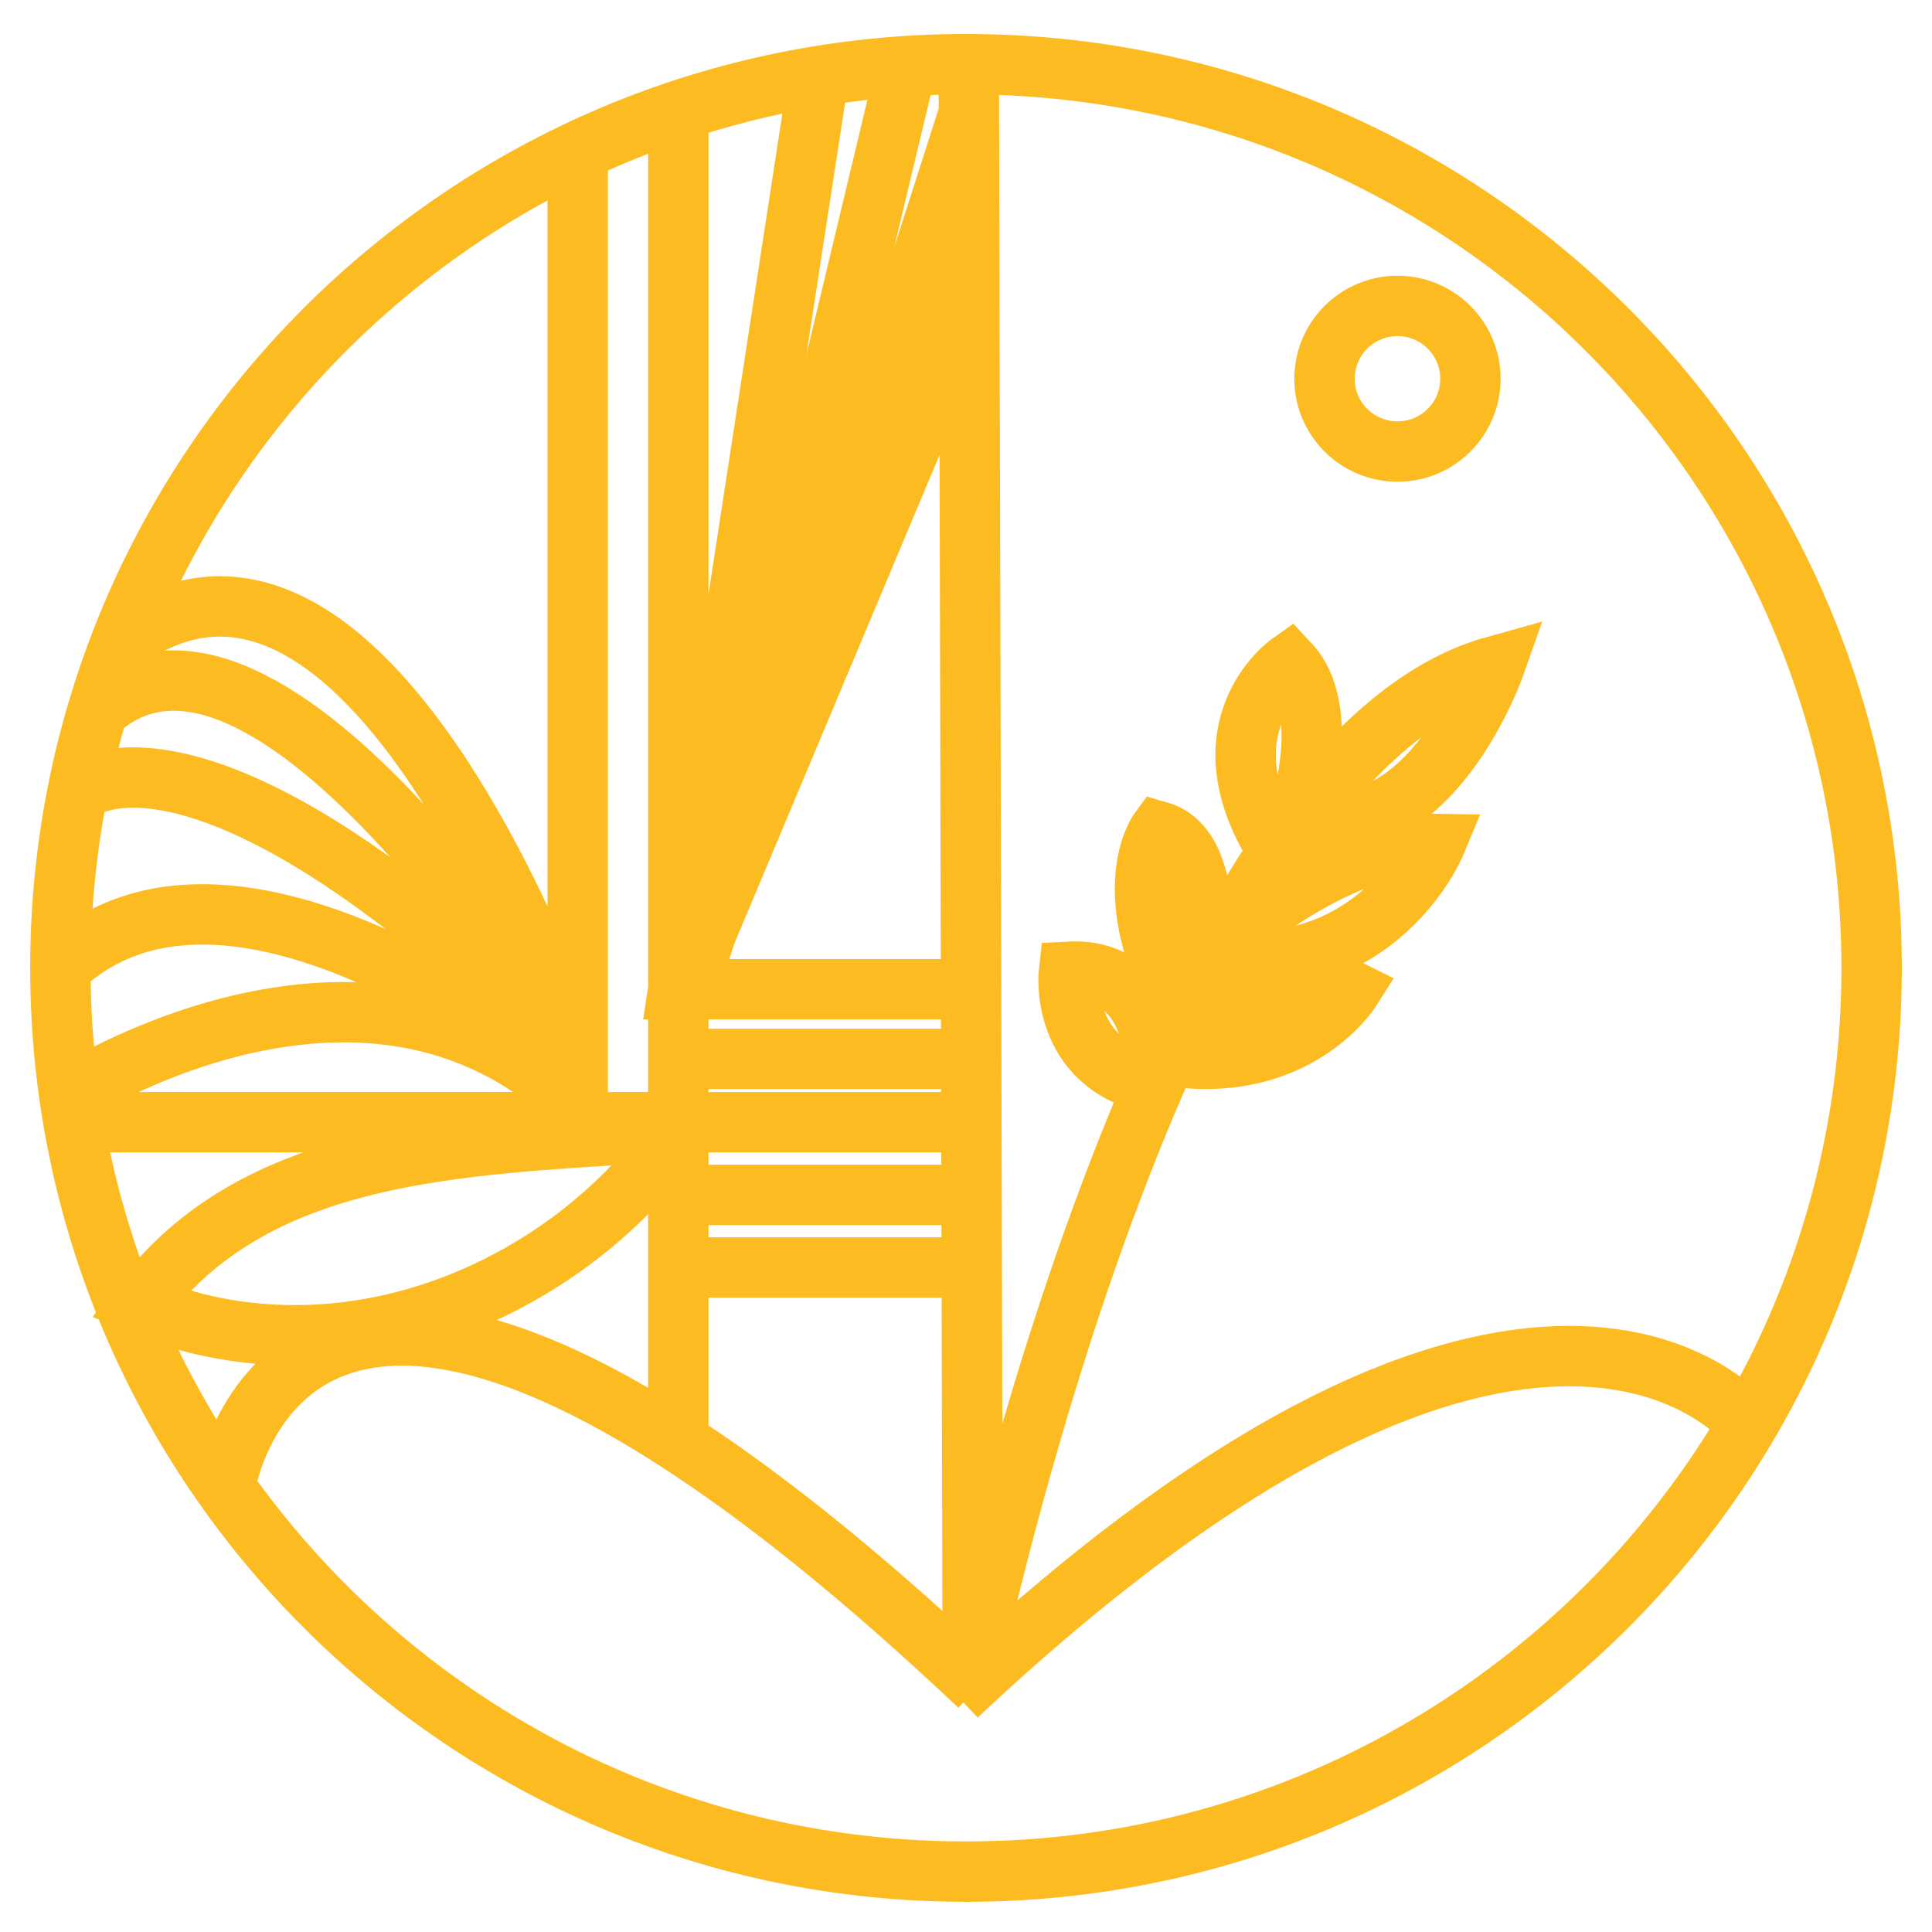
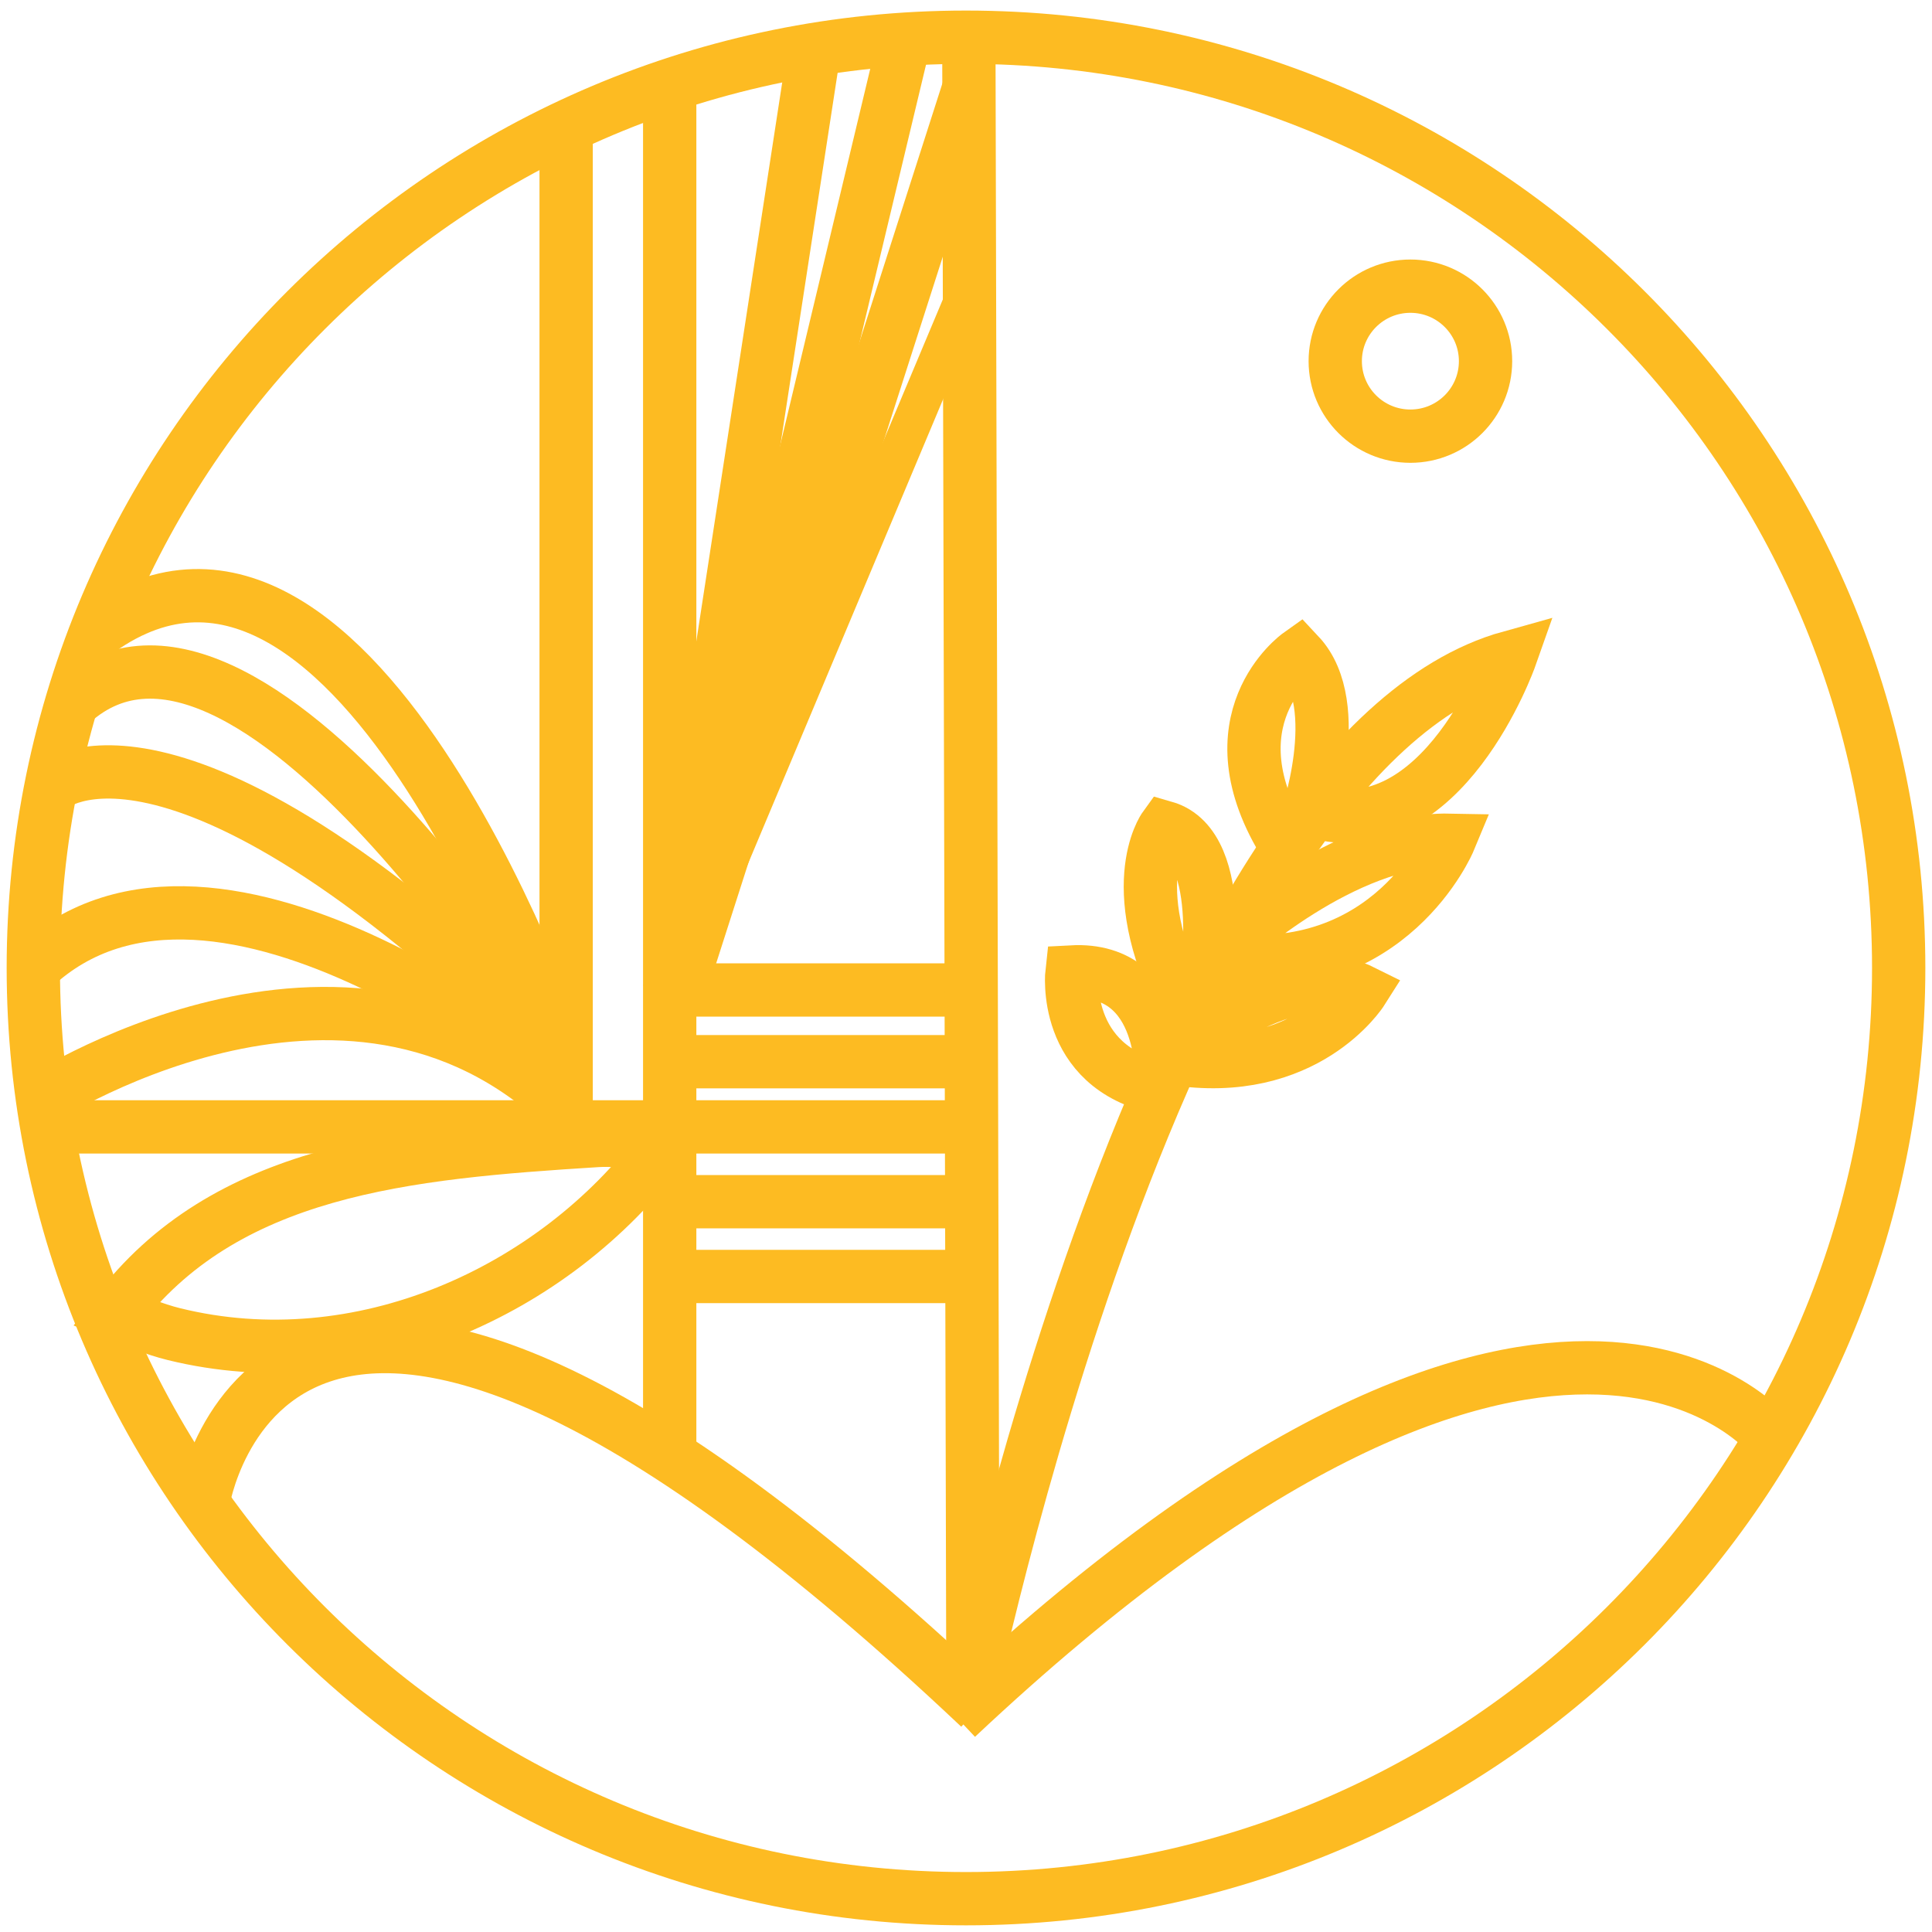
- <svg xmlns="http://www.w3.org/2000/svg" width="32" height="32" viewBox="0 0 32 32" fill="none">
-   <path d="M3.727 24.637C3.727 24.637 4.846 17.187 16.217 27.922M28.949 23.586C28.949 23.586 25.421 19.087 15.851 28.084M1 18.221C1 18.221 6.002 14.885 9.569 18.312M1.284 13.124C1.284 13.124 3.267 11.312 9.569 17.539M9.569 17.539C9.569 17.539 4.406 9.04 1.548 11.837M9.569 17.539C9.569 17.539 6.228 7.634 2.063 10.598M9.569 17.958C9.569 17.958 3.976 13.233 1 16.03M16 27.979C16 27.979 19.134 12.597 24.753 11.034C24.753 11.034 23.664 14.122 21.595 13.514M21.456 13.699C21.456 13.699 22.128 11.816 21.355 10.991C21.355 10.991 19.87 12.045 21.154 14.075M20.242 15.639C20.242 15.639 22.073 13.944 23.772 13.977C23.772 13.977 22.828 16.248 20.105 15.894M19.845 16.399C19.845 16.399 20.253 14.075 19.193 13.77C19.193 13.77 18.47 14.77 19.6 16.826M19.399 17.332C19.399 17.332 21.311 15.877 22.365 16.403C22.365 16.403 21.463 17.826 19.329 17.485M19.147 17.896C19.147 17.896 19.258 16.012 17.704 16.095C17.704 16.095 17.529 17.621 19.12 17.958M1.22 18.587H11.235M16.011 16.385H11.235L13.582 1.114M11.235 17.539H16.011M11.194 18.587H15.97M11.194 19.791H15.97M11.194 20.994H15.97M16.112 27.808L16.046 1M15.01 1.114L11.426 16.092L16.056 5.067M11.426 16.29L16.056 1.85M11.235 23.994V1.99M9.569 18.587V2.623M31 16.031C31 24.298 24.284 31 16 31C7.716 31 1 24.298 1 16.031C1 7.764 7.716 1.063 16 1.063C24.284 1.063 31 7.764 31 16.031ZM24.355 6.273C24.355 6.939 23.814 7.479 23.147 7.479C22.48 7.479 21.938 6.939 21.938 6.273C21.938 5.607 22.48 5.067 23.147 5.067C23.814 5.067 24.355 5.607 24.355 6.273ZM2.329 21.588C2.634 21.708 2.934 21.84 3.262 21.921C6.247 22.655 9.366 21.246 11.107 18.92C11.018 18.884 10.472 18.78 10.066 18.806C6.997 18.998 4.072 19.263 2.329 21.588Z" stroke="#FDBB22" stroke-miterlimit="10" />
+ <svg xmlns="http://www.w3.org/2000/svg" width="58" height="58" viewBox="0 0 58 58" fill="none">
+   <path d="M6.091 45.122C6.091 45.122 8.18 31.216 29.406 51.255" stroke="#FDBB22" stroke-width="1.6" stroke-miterlimit="10" />
+   <path d="M53.172 43.16C53.172 43.16 46.586 34.763 28.722 51.558" stroke="#FDBB22" stroke-width="1.6" stroke-miterlimit="10" />
+   <path d="M1 33.145C1 33.145 10.338 26.918 16.996 33.316" stroke="#FDBB22" stroke-width="1.6" stroke-miterlimit="10" />
+   <path d="M1.53 23.631C1.53 23.631 5.232 20.25 16.996 31.873" stroke="#FDBB22" stroke-width="1.6" stroke-miterlimit="10" />
+   <path d="M16.996 32.655C16.996 32.655 6.554 23.836 1 29.056" stroke="#FDBB22" stroke-width="1.6" stroke-miterlimit="10" />
+   <path d="M16.996 31.873C16.996 31.873 7.357 16.008 2.023 21.229" stroke="#FDBB22" stroke-width="1.6" stroke-miterlimit="10" />
+   <path d="M29 51.361C29 51.361 34.851 22.648 45.338 19.73C45.338 19.73 43.306 25.494 39.444 24.36" stroke="#FDBB22" stroke-width="1.6" stroke-miterlimit="10" />
+   <path d="M39.185 24.706C39.185 24.706 40.44 21.19 38.995 19.649C38.995 19.649 36.225 21.617 38.622 25.407" stroke="#FDBB22" stroke-width="1.6" stroke-miterlimit="10" />
+   <path d="M36.919 28.325C36.919 28.325 40.337 25.162 43.507 25.224C43.507 25.224 41.745 29.464 36.663 28.803" stroke="#FDBB22" stroke-width="1.6" stroke-miterlimit="10" />
+   <path d="M36.178 29.745C36.178 29.745 36.938 25.407 34.96 24.838C34.96 24.838 33.61 26.703 35.721 30.542" stroke="#FDBB22" stroke-width="1.6" stroke-miterlimit="10" />
+   <path d="M35.344 31.487C35.344 31.487 38.914 28.771 40.882 29.751C40.882 29.751 39.198 32.408 35.214 31.772" stroke="#FDBB22" stroke-width="1.6" stroke-miterlimit="10" />
+   <path d="M34.875 32.54C34.875 32.54 35.082 29.022 32.181 29.178C32.181 29.178 31.854 32.026 34.824 32.655" stroke="#FDBB22" stroke-width="1.6" stroke-miterlimit="10" />
+   <path d="M29 57C44.464 57 57 44.49 57 29.059C57 13.627 44.464 1.117 29 1.117C13.536 1.117 1 13.627 1 29.059C1 44.49 13.536 57 29 57Z" stroke="#FDBB22" stroke-width="1.6" stroke-miterlimit="10" />
+   <path d="M1.41 33.83H20.105" stroke="#FDBB22" stroke-width="1.6" stroke-miterlimit="10" />
+   <path d="M20.105 29.72H29.021" stroke="#FDBB22" stroke-width="1.6" stroke-miterlimit="10" />
+   <path d="M20.105 31.873H29.021" stroke="#FDBB22" stroke-width="1.6" stroke-miterlimit="10" />
+   <path d="M20.03 33.83H28.944" stroke="#FDBB22" stroke-width="1.6" stroke-miterlimit="10" />
+   <path d="M20.03 36.076H28.944" stroke="#FDBB22" stroke-width="1.6" stroke-miterlimit="10" />
+   <path d="M20.03 38.321H28.944" stroke="#FDBB22" stroke-width="1.6" stroke-miterlimit="10" />
+   <path d="M29.209 51.042L29.085 1" stroke="#FDBB22" stroke-width="1.6" stroke-miterlimit="10" />
+   <path d="M20.105 29.719L24.486 1.213" stroke="#FDBB22" stroke-width="1.6" stroke-miterlimit="10" />
+   <path d="M20.461 29.172L27.152 1.213" stroke="#FDBB22" stroke-width="1.6" stroke-miterlimit="10" />
+   <path d="M20.461 29.54L29.105 2.586" stroke="#FDBB22" stroke-width="1.6" stroke-miterlimit="10" />
+   <path d="M20.461 29.172L29.105 8.591" stroke="#FDBB22" stroke-width="1.168" stroke-miterlimit="10" />
+   <path d="M20.105 43.922V2.848" stroke="#FDBB22" stroke-width="1.6" stroke-miterlimit="10" />
+   <path d="M16.996 33.83V4.029" stroke="#FDBB22" stroke-width="1.6" stroke-miterlimit="10" />
+   <path d="M16.996 31.873C16.996 31.873 10.758 13.384 2.984 18.916" stroke="#FDBB22" stroke-width="1.6" stroke-miterlimit="10" />
+   <path d="M42.341 13.094C43.587 13.094 44.597 12.086 44.597 10.842C44.597 9.599 43.587 8.591 42.341 8.591C41.095 8.591 40.085 9.599 40.085 10.842C40.085 12.086 41.095 13.094 42.341 13.094Z" stroke="#FDBB22" stroke-width="1.6" stroke-miterlimit="10" />
+   <path d="M3.48 39.432C4.05 39.656 4.61 39.901 5.223 40.052C10.795 41.423 16.616 38.792 19.867 34.45C19.701 34.384 18.682 34.19 17.923 34.239C12.194 34.597 6.734 35.092 3.48 39.432Z" stroke="#FDBB22" stroke-width="1.6" stroke-miterlimit="10" />
</svg>
